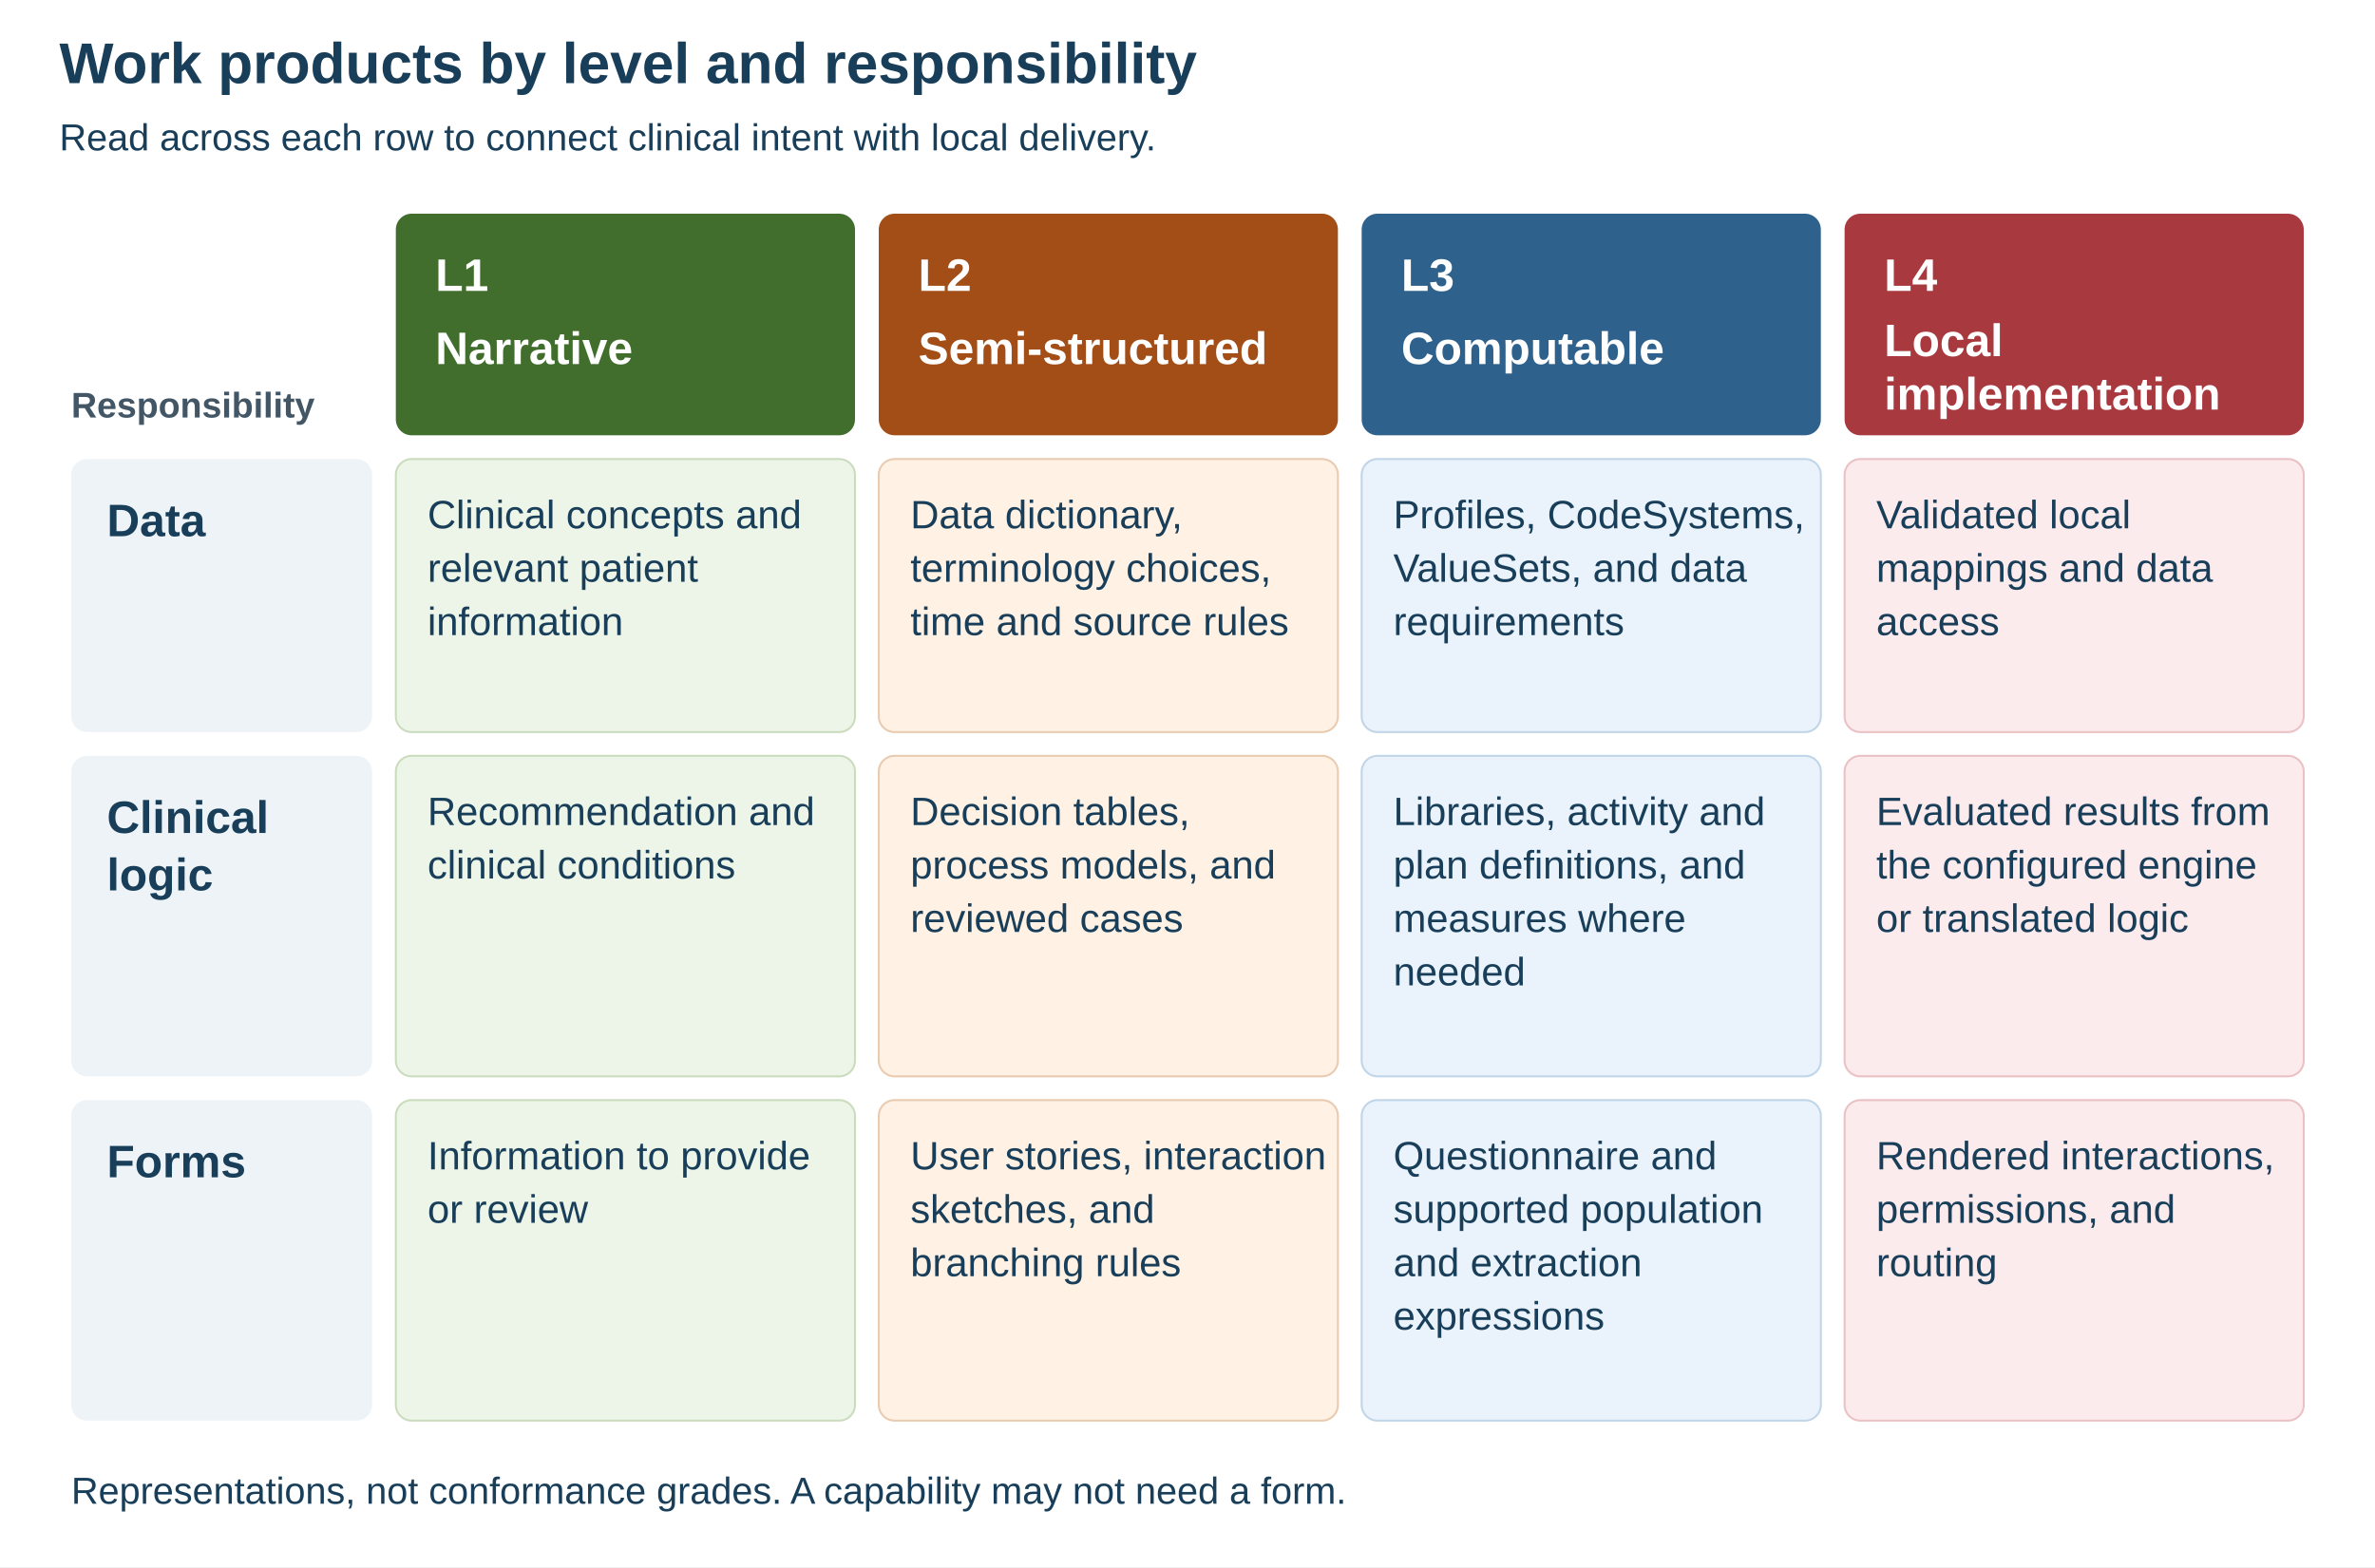
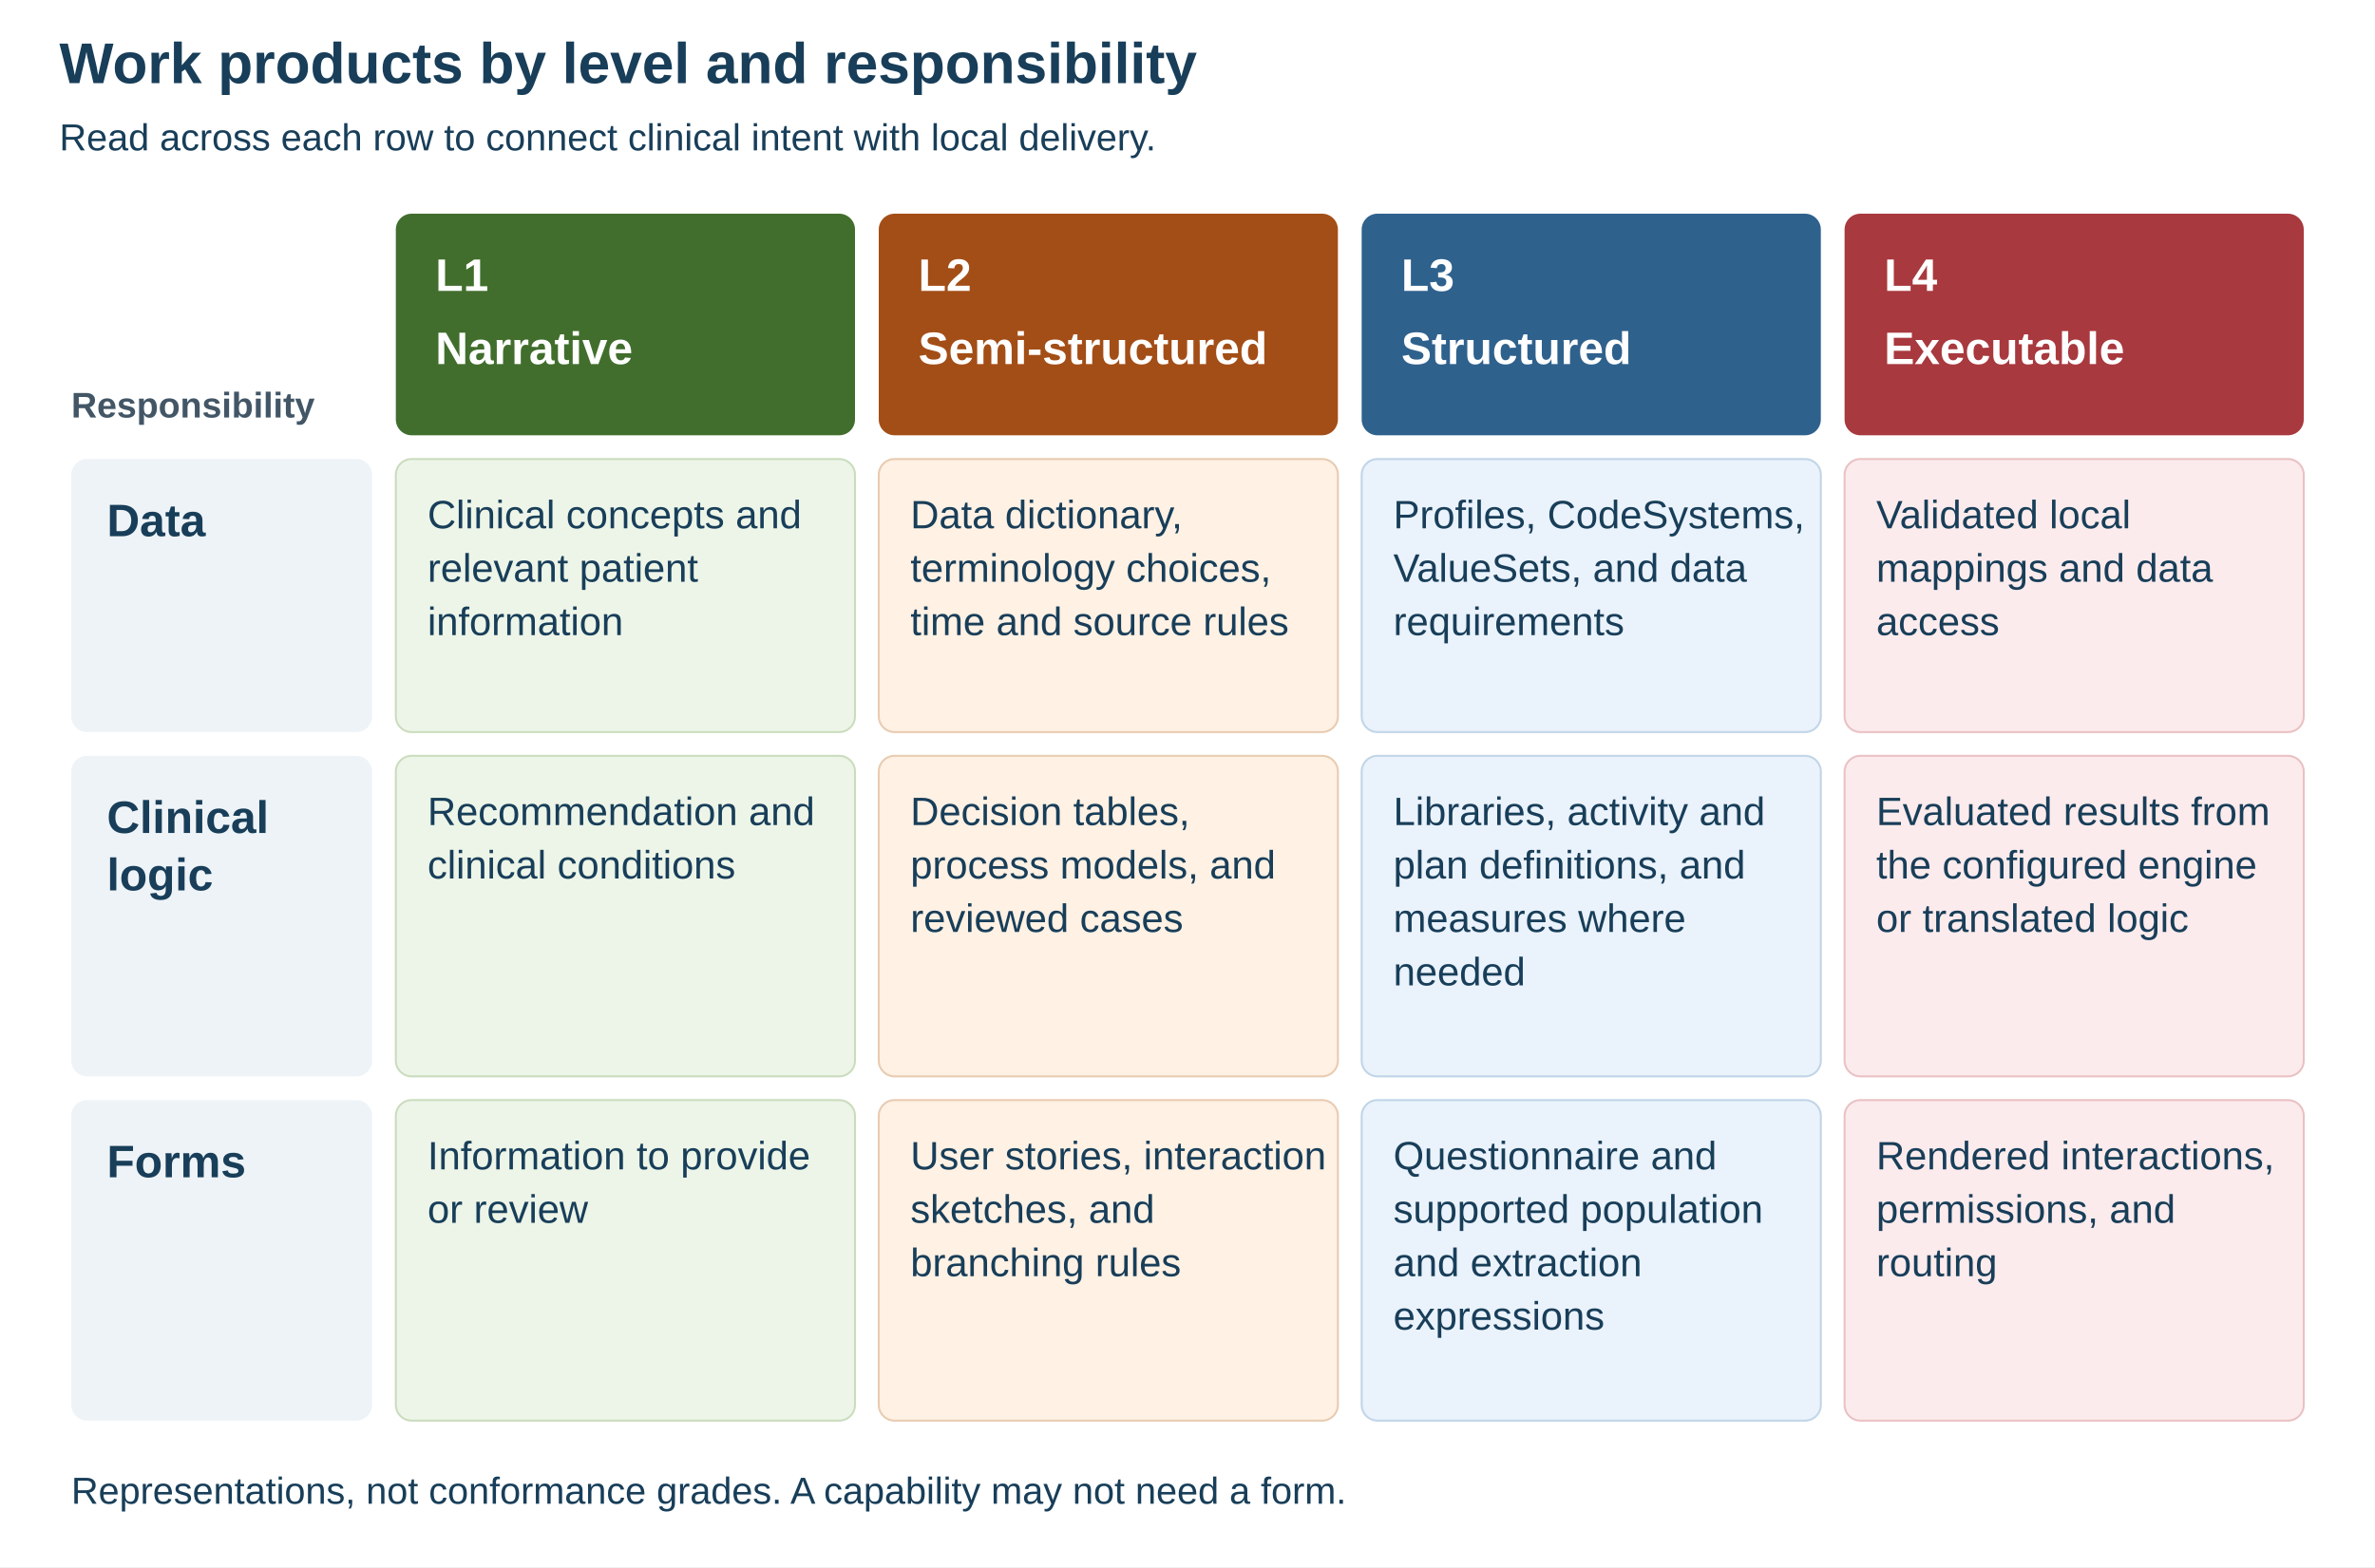
<svg xmlns="http://www.w3.org/2000/svg" viewBox="0 0 1200 792" role="img" aria-labelledby="title description">
  <rect width="1200" height="792" fill="#fff" />
  <g font-family="Arial, Helvetica, sans-serif" fill="#183e59">
    <g id="heading">
      <text x="30" y="42" text-anchor="start" font-size="29" fill="#183e59" font-weight="700">Work products by level and responsibility</text>
      <text x="30" y="76" font-size="19">Read across each row to connect clinical intent with local delivery.</text>
      <text x="36" y="211" font-size="18" font-weight="700" fill="#425666">Responsibility</text>
    </g>
    <g id="level-headings" fill="#fff">
      <g id="l1-heading">
        <rect x="200" y="108" width="232" height="112" rx="8" fill="#416e2d" />
        <text x="220" y="147" font-size="23" font-weight="700">L1</text>
        <text x="220" y="184" font-size="23" font-weight="700">Narrative</text>
      </g>
      <g id="l2-heading">
        <rect x="444" y="108" width="232" height="112" rx="8" fill="#a34e17" />
        <text x="464" y="147" font-size="23" font-weight="700">L2</text>
        <text x="464" y="184" font-size="23" font-weight="700">Semi-structured</text>
      </g>
      <g id="l3-heading">
        <rect x="688" y="108" width="232" height="112" rx="8" fill="#2f618d" />
        <text x="708" y="147" font-size="23" font-weight="700">L3</text>
-         <text x="708" y="184" font-size="23" font-weight="700">Computable</text>
+         <text x="708" y="184" font-size="23" font-weight="700">Structured</text>
      </g>
      <g id="l4-heading">
        <rect x="932" y="108" width="232" height="112" rx="8" fill="#a8393e" />
        <text x="952" y="147" font-size="23" font-weight="700">L4</text>
-         <text x="952" y="180" font-size="23" font-weight="700">
-           <tspan x="952">Local</tspan>
-           <tspan x="952" dy="27">implementation</tspan>
-         </text>
+         <text x="952" y="184" font-size="23" font-weight="700">Executable</text>
      </g>
    </g>
    <g id="data-row">
      <rect x="36" y="232" width="152" height="138" rx="8" fill="#eef3f7" />
      <text x="54" y="271" font-size="23" font-weight="700">Data</text>
      <g id="data-l1">
        <rect x="200" y="232" width="232" height="138" rx="8" fill="#edf5e8" stroke="#cbdcbe" />
        <text x="216" y="267" font-size="20">
          <tspan x="216">Clinical concepts and</tspan>
          <tspan x="216" dy="27">relevant patient</tspan>
          <tspan x="216" dy="27">information</tspan>
        </text>
      </g>
      <g id="data-l2">
        <rect x="444" y="232" width="232" height="138" rx="8" fill="#fff1e4" stroke="#e8cbb1" />
        <text x="460" y="267" font-size="20">
          <tspan x="460">Data dictionary,</tspan>
          <tspan x="460" dy="27">terminology choices,</tspan>
          <tspan x="460" dy="27">time and source rules</tspan>
        </text>
      </g>
      <g id="data-l3">
        <rect x="688" y="232" width="232" height="138" rx="8" fill="#eaf2fb" stroke="#c1d5e8" />
        <text x="704" y="267" font-size="20">
          <tspan x="704">Profiles, CodeSystems,</tspan>
          <tspan x="704" dy="27">ValueSets, and data</tspan>
          <tspan x="704" dy="27">requirements</tspan>
        </text>
      </g>
      <g id="data-l4">
        <rect x="932" y="232" width="232" height="138" rx="8" fill="#fcebec" stroke="#eac1c4" />
        <text x="948" y="267" font-size="20">
          <tspan x="948">Validated local</tspan>
          <tspan x="948" dy="27">mappings and data</tspan>
          <tspan x="948" dy="27">access</tspan>
        </text>
      </g>
    </g>
    <g id="clinical-logic-row">
      <rect x="36" y="382" width="152" height="162" rx="8" fill="#eef3f7" />
      <text x="54" y="421" font-size="23" font-weight="700">
        <tspan x="54">Clinical</tspan>
        <tspan x="54" dy="29">logic</tspan>
      </text>
      <g id="logic-l1">
        <rect x="200" y="382" width="232" height="162" rx="8" fill="#edf5e8" stroke="#cbdcbe" />
        <text x="216" y="417" font-size="20">
          <tspan x="216">Recommendation and</tspan>
          <tspan x="216" dy="27">clinical conditions</tspan>
        </text>
      </g>
      <g id="logic-l2">
        <rect x="444" y="382" width="232" height="162" rx="8" fill="#fff1e4" stroke="#e8cbb1" />
        <text x="460" y="417" font-size="20">
          <tspan x="460">Decision tables,</tspan>
          <tspan x="460" dy="27">process models, and</tspan>
          <tspan x="460" dy="27">reviewed cases</tspan>
        </text>
      </g>
      <g id="logic-l3">
        <rect x="688" y="382" width="232" height="162" rx="8" fill="#eaf2fb" stroke="#c1d5e8" />
        <text x="704" y="417" font-size="20">
          <tspan x="704">Libraries, activity and</tspan>
          <tspan x="704" dy="27">plan definitions, and</tspan>
          <tspan x="704" dy="27">measures where</tspan>
          <tspan x="704" dy="27">needed</tspan>
        </text>
      </g>
      <g id="logic-l4">
        <rect x="932" y="382" width="232" height="162" rx="8" fill="#fcebec" stroke="#eac1c4" />
        <text x="948" y="417" font-size="20">
          <tspan x="948">Evaluated results from</tspan>
          <tspan x="948" dy="27">the configured engine</tspan>
          <tspan x="948" dy="27">or translated logic</tspan>
        </text>
      </g>
    </g>
    <g id="forms-row">
      <rect x="36" y="556" width="152" height="162" rx="8" fill="#eef3f7" />
      <text x="54" y="595" font-size="23" font-weight="700">Forms</text>
      <g id="forms-l1">
        <rect x="200" y="556" width="232" height="162" rx="8" fill="#edf5e8" stroke="#cbdcbe" />
        <text x="216" y="591" font-size="20">
          <tspan x="216">Information to provide</tspan>
          <tspan x="216" dy="27">or review</tspan>
        </text>
      </g>
      <g id="forms-l2">
        <rect x="444" y="556" width="232" height="162" rx="8" fill="#fff1e4" stroke="#e8cbb1" />
        <text x="460" y="591" font-size="20">
          <tspan x="460">User stories, interaction</tspan>
          <tspan x="460" dy="27">sketches, and</tspan>
          <tspan x="460" dy="27">branching rules</tspan>
        </text>
      </g>
      <g id="forms-l3">
        <rect x="688" y="556" width="232" height="162" rx="8" fill="#eaf2fb" stroke="#c1d5e8" />
        <text x="704" y="591" font-size="20">
          <tspan x="704">Questionnaire and</tspan>
          <tspan x="704" dy="27">supported population</tspan>
          <tspan x="704" dy="27">and extraction</tspan>
          <tspan x="704" dy="27">expressions</tspan>
        </text>
      </g>
      <g id="forms-l4">
        <rect x="932" y="556" width="232" height="162" rx="8" fill="#fcebec" stroke="#eac1c4" />
        <text x="948" y="591" font-size="20">
          <tspan x="948">Rendered interactions,</tspan>
          <tspan x="948" dy="27">permissions, and</tspan>
          <tspan x="948" dy="27">routing</tspan>
        </text>
      </g>
    </g>
    <text x="36" y="760" font-size="19">Representations, not conformance grades. A capability may not need a form.</text>
  </g>
</svg>
